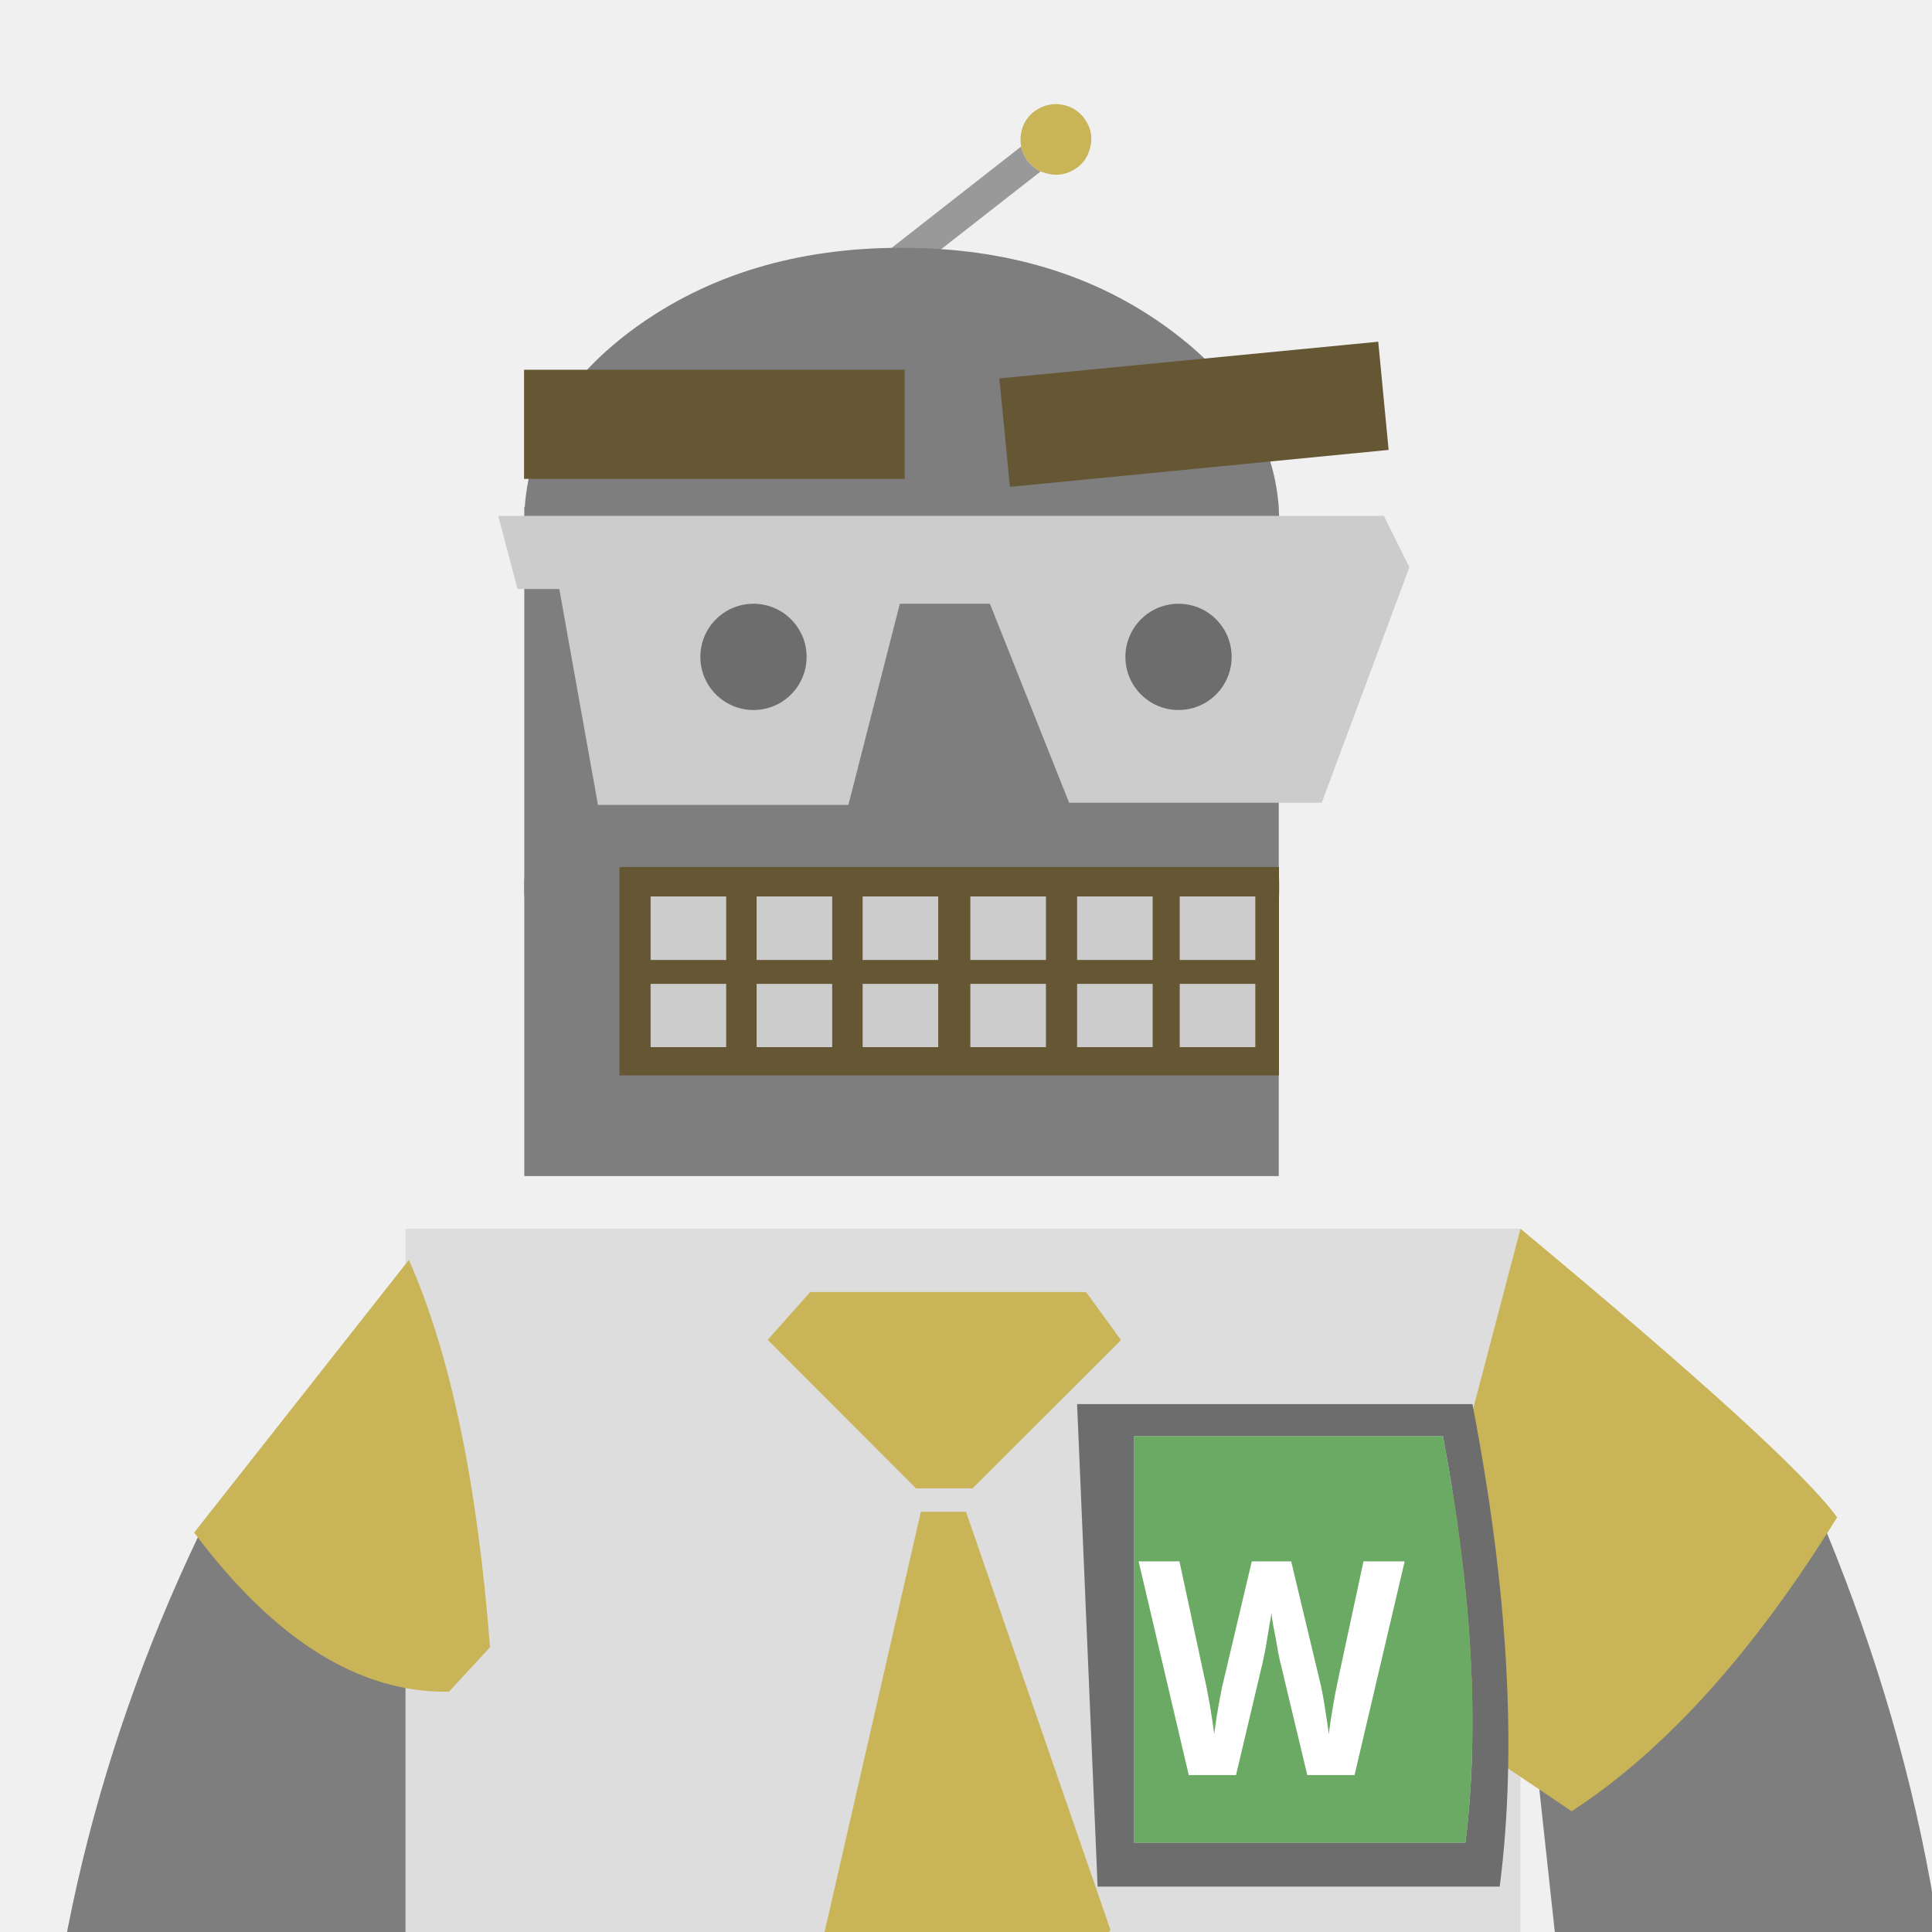
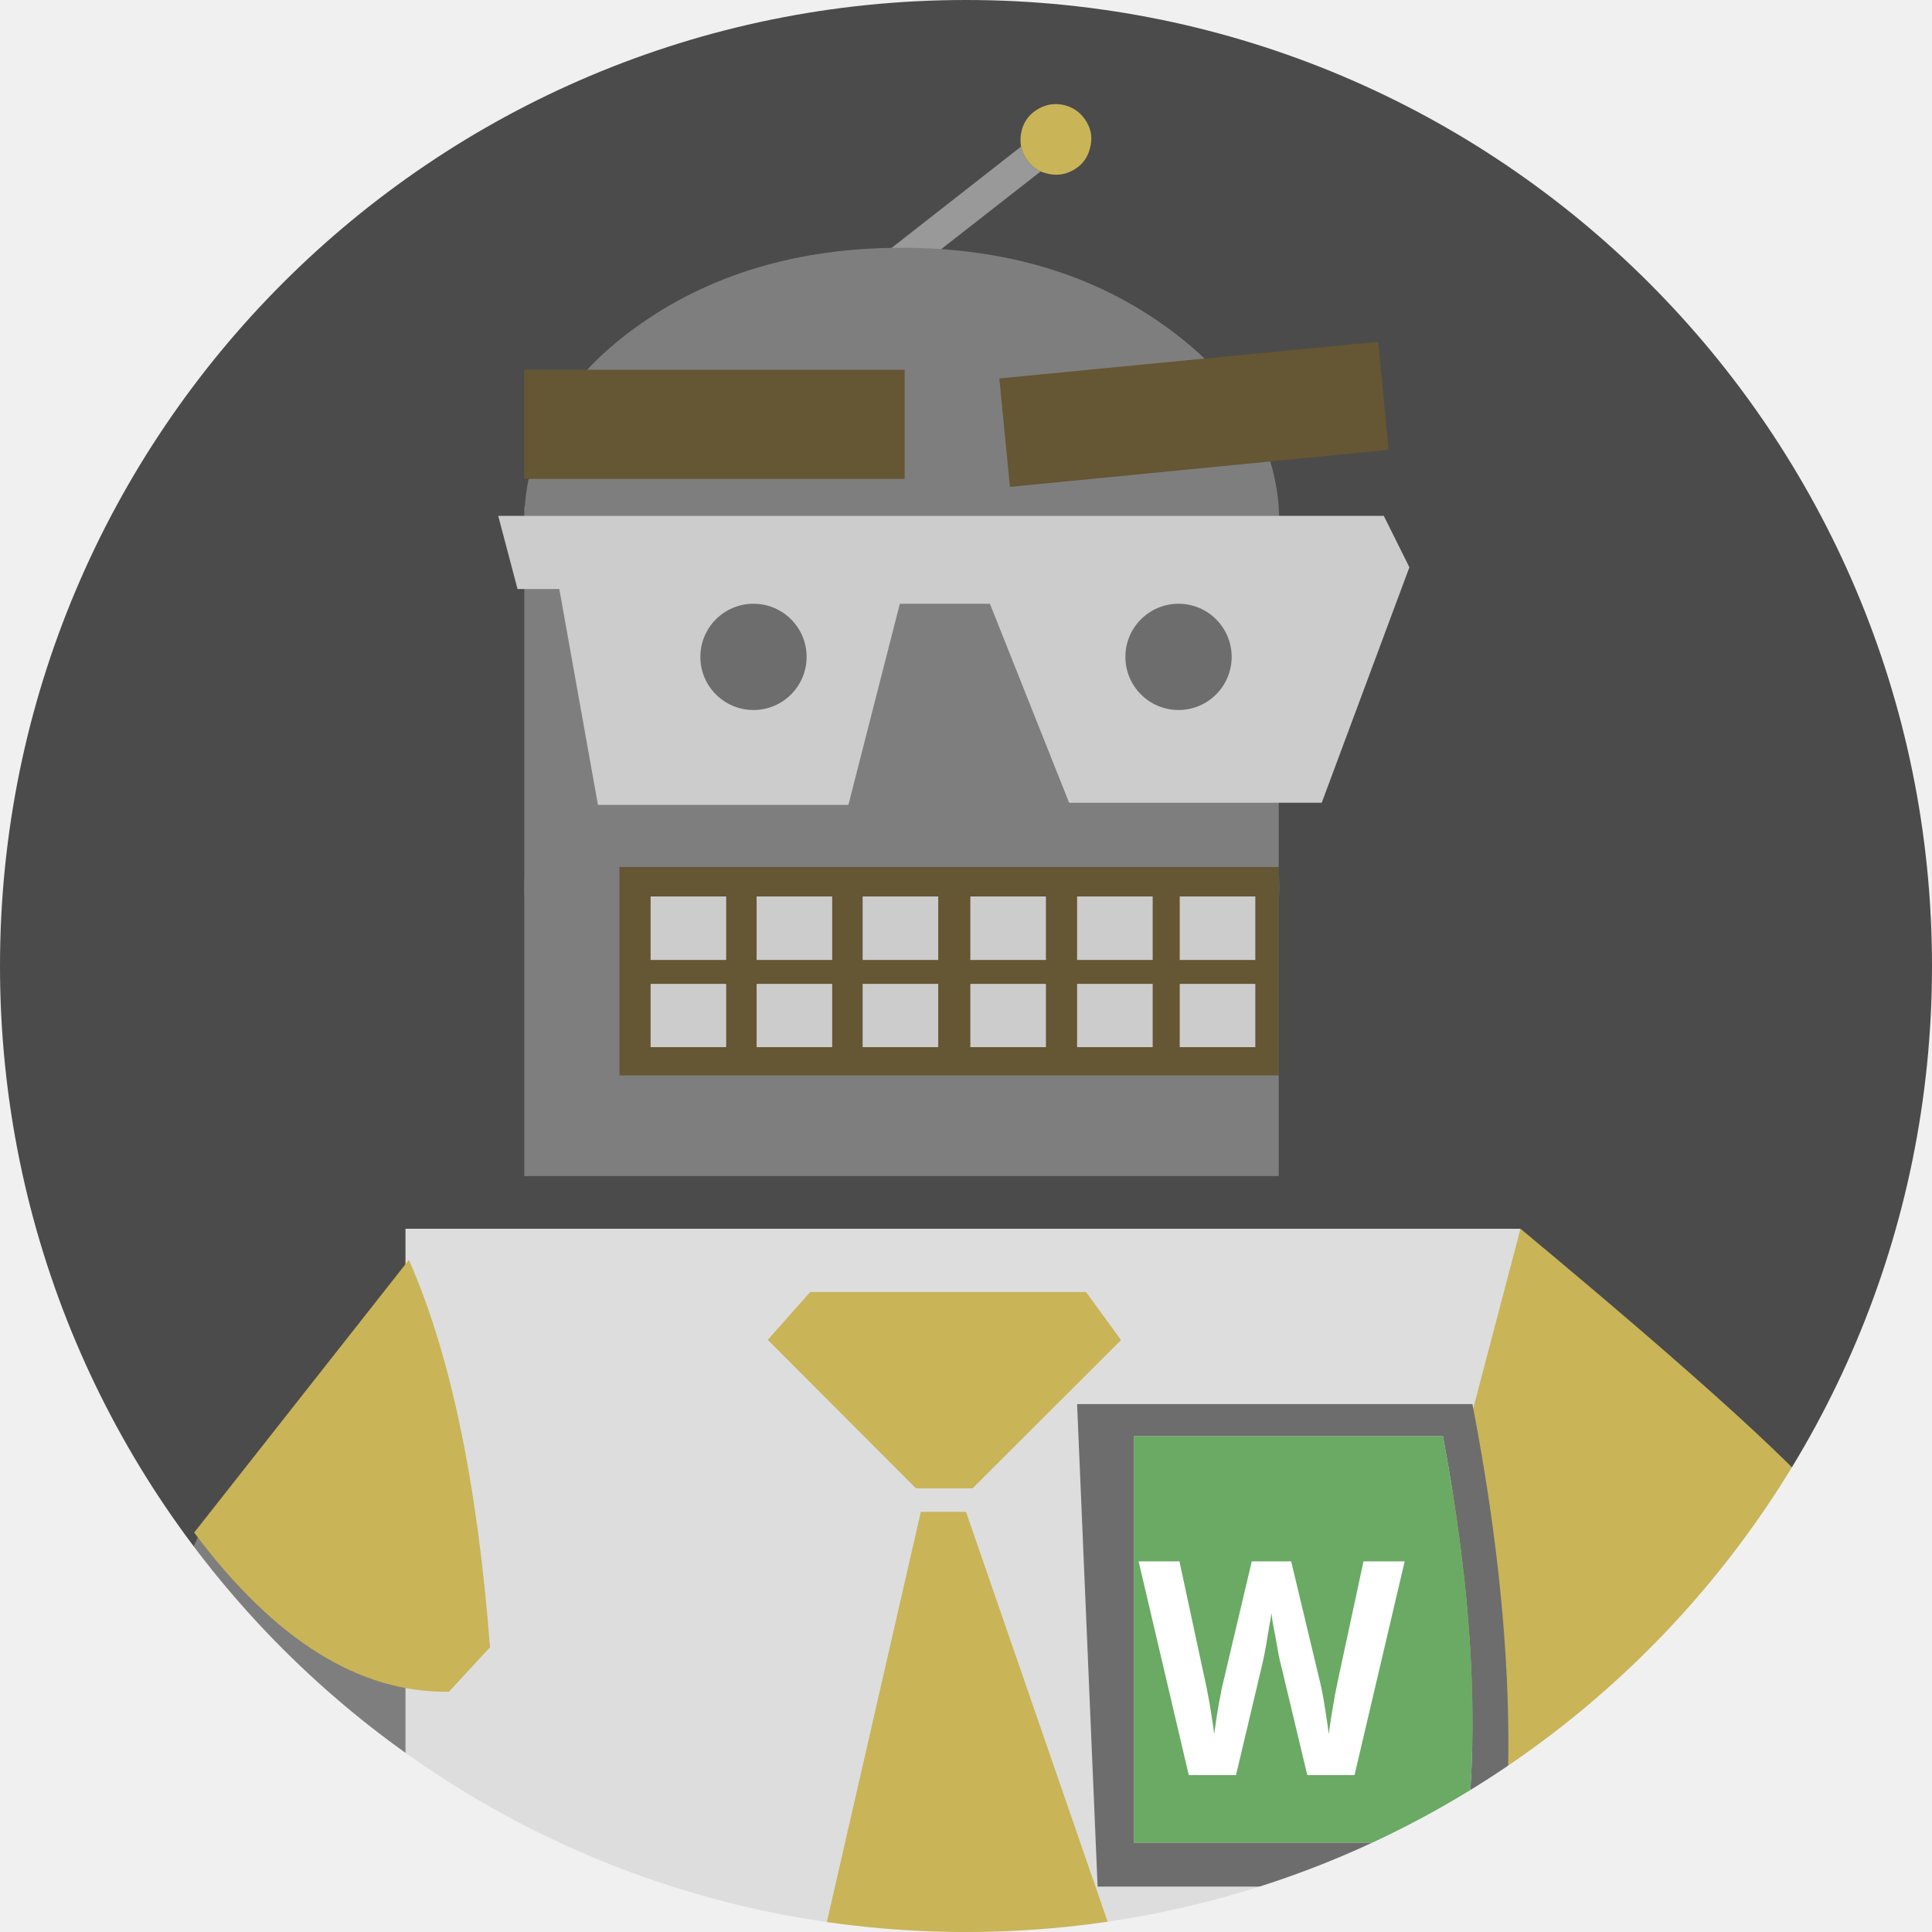
- <svg xmlns="http://www.w3.org/2000/svg" version="1.1" viewBox="240 60 400 400" style="background-image: radial-gradient(#4B4B4B, #2B2B27);">
-   <path fill="#7E7E7E" d=" M 247.75 520.8 L 316.95 534.5 332 385.6 283.45 373.15 Q 248.55 443.7 247.75 520.8 M 618.25 377.4 L 554.8 394.5 570.5 539.25 644.05 531.3 Q 649.8 454.35 618.25 377.4 Z" />
-   <path fill="#DDDDDD" d=" M 554.8 544.5 L 554.8 314.4 323.95 314.4 323.95 544.5 554.8 544.5 Z" />
-   <path fill="#C9B458" d=" M 332.95 410.25 L 341.45 401.05 Q 337.5 349.85 324.65 320.85 L 280.2 377.3 Q 305.15 410.7 332.95 410.25 M 620.35 374.15 Q 610.95 361.1 554.8 314.4 L 529.45 410.8 565.4 435 Q 594.35 416.15 620.35 374.15 Z" />
-   <path fill="#999999" d=" M 455.45 95.5 Q 453.45 94.55 452.25 92.5 451.65 91.45 451.4 90.35 L 417.6 116.8 421.6 121.95 455.45 95.5 Z" />
-   <path fill="#C9B458" d=" M 464.95 85.2 Q 463.4 82.6 460.5 81.8 457.55 81.05 454.95 82.55 452.35 84.05 451.55 86.9 451.1 88.65 451.4 90.35 451.65 91.45 452.25 92.5 453.45 94.55 455.45 95.5 456.05 95.75 456.7 95.9 459.6 96.7 462.25 95.2 464.9 93.7 465.65 90.75 466.5 87.8 464.95 85.2 Z" />
-   <path fill="#6D6D6D" d=" M 544.85 350.7 L 463 350.7 467.25 450.6 550.5 450.6 Q 555.95 408.2 544.85 350.7 M 474.8 357.35 L 538.75 357.35 Q 547.85 405.85 543.4 441.5 L 474.8 441.5 474.8 357.35 Z" />
-   <path fill="#6AAA64" d=" M 538.75 357.35 L 474.8 357.35 474.8 441.5 543.4 441.5 Q 547.85 405.85 538.75 357.35 Z" />
-   <g transform="matrix( 4.744781, 0, 0, 5.167542, 466.25,354.9) ">
-     <g transform="matrix( 1, 0, 0, 1, 2,2) ">
-       <text writing-mode="lr">
-         <tspan x="0" y="12.05" baseline-shift="0%" font-family="Verdana" font-weight="bold" font-size="12" fill="#FFFFFF" xml:space="preserve">W</tspan>
-       </text>
+ <svg xmlns="http://www.w3.org/2000/svg" version="1.1" viewBox="240 60 400 400">
+   <mask id="circle-mask">
+     <circle cx="440" cy="260" r="200" fill="white" />
+   </mask>
+   <style>
+ 
+ 
+ @keyframes look-animation {
+   0% {
+     transform: translate(0px,0px);
+   }
+   30% {
+     transform: translate(0px,0px);
+   }
+   34% {
+     transform: translate(-10px,6px);
+   }
+   39% {
+     transform: translate(-10px,6px);
+   }
+   40.5% {
+     transform: translate(0px,0px);
+   }
+   43% {
+     transform: translate(0px,0px);
+   }
+   44.5% {
+     transform: translate(-10px,6px);
+   }
+   53% {
+     transform: translate(-10px,6px);
+   }
+   57% {
+     transform: translate(1px,-4px);
+   }
+   62% {
+     transform: translate(1px,-4px);
+   }
+   65% {
+     transform: translate(0px,0px);
+   }
+   85% {
+     transform: translate(0px,0px);
+   }
+   90% {
+     transform: translate(0px,12px) scale(0.9,0.4);
+   }
+   97% {
+     transform: translate(0px,12px) scale(0.9,0.4);
+   }
+   98% {
+     transform: translate(0px,-4px) scale(1,0.9);
+   }
+   99% {
+     transform: translate(0px,2px) scale(1,1);
+   }
+   100% {
+     transform: translate(0px,0px);
+   }
+ }
+ #eye-left,#eye-right{
+     animation: look-animation 10s infinite
+ }
+ </style>
+   <g id="background" mask="url(#circle-mask)">
+     <rect x="240" y="60" width="400" height="400" fill="#4B4B4B" />
+     <path fill="#7E7E7E" d=" M 247.75 520.8 L 316.95 534.5 332 385.6 283.45 373.15 Q 248.55 443.7 247.75 520.8 M 618.25 377.4 L 554.8 394.5 570.5 539.25 644.05 531.3 Q 649.8 454.35 618.25 377.4 Z" />
+     <path fill="#DDDDDD" d=" M 554.8 544.5 L 554.8 314.4 323.95 314.4 323.95 544.5 554.8 544.5 Z" />
+     <path fill="#C9B458" d=" M 332.95 410.25 L 341.45 401.05 Q 337.5 349.85 324.65 320.85 L 280.2 377.3 Q 305.15 410.7 332.95 410.25 M 620.35 374.15 Q 610.95 361.1 554.8 314.4 L 529.45 410.8 565.4 435 Q 594.35 416.15 620.35 374.15 Z" />
+     <path fill="#999999" d=" M 455.45 95.5 Q 453.45 94.55 452.25 92.5 451.65 91.45 451.4 90.35 L 417.6 116.8 421.6 121.95 455.45 95.5 Z" />
+     <path fill="#C9B458" d=" M 464.95 85.2 Q 463.4 82.6 460.5 81.8 457.55 81.05 454.95 82.55 452.35 84.05 451.55 86.9 451.1 88.65 451.4 90.35 451.65 91.45 452.25 92.5 453.45 94.55 455.45 95.5 456.05 95.75 456.7 95.9 459.6 96.7 462.25 95.2 464.9 93.7 465.65 90.75 466.5 87.8 464.95 85.2 Z" />
+     <path fill="#6D6D6D" d=" M 544.85 350.7 L 463 350.7 467.25 450.6 550.5 450.6 Q 555.95 408.2 544.85 350.7 M 474.8 357.35 L 538.75 357.35 Q 547.85 405.85 543.4 441.5 L 474.8 441.5 474.8 357.35 Z" />
+     <path fill="#6AAA64" d=" M 538.75 357.35 L 474.8 357.35 474.8 441.5 543.4 441.5 Q 547.85 405.85 538.75 357.35 Z" />
+     <g transform="matrix( 4.744781, 0, 0, 5.167542, 466.25,354.9) ">
+       <g transform="matrix( 1, 0, 0, 1, 2,2) ">
+         <text writing-mode="lr">
+           <tspan x="0" y="12.05" baseline-shift="0%" font-family="Verdana" font-weight="bold" font-size="12" fill="#FFFFFF" xml:space="preserve">W</tspan>
+         </text>
+       </g>
    </g>
+     <path fill="#C9B458" d=" M 440 373 L 430.65 373 407.4 474.5 440.8 507.85 469.9 459.55 440 373 M 472.1 337.45 L 464.85 327.5 407.75 327.5 398.95 337.4 429.65 368.15 441.35 368.15 472.1 337.45 Z" />
+     <path fill="#7E7E7E" d=" M 504.85 168.5 Q 504.85 166.85 504.75 165.3 L 504.75 164.95 Q 503.1 143.5 481.9 128 459.1 111.3 426.65 111.3 394.25 111.3 371.3 128 350.2 143.5 348.65 164.95 L 348.55 164.95 348.55 166.25 Q 348.5 167.35 348.5 168.5 348.5 169.65 348.55 170.8 L 348.55 241.45 Q 348.5 242.5 348.5 243.7 348.5 244.85 348.55 245.95 L 348.55 303.5 504.75 303.5 504.75 246.9 Q 504.85 245.25 504.85 243.7 504.85 242.05 504.75 240.5 L 504.75 171.7 Q 504.85 170.1 504.85 168.5 Z" />
+     <path fill="#655634" d=" M 348.5 136.55 L 348.5 159.15 427.3 159.15 427.3 136.55 348.5 136.55 M 527.5 153.15 L 525.35 130.75 446.9 138.35 449.1 160.8 527.5 153.15 Z" />
+     <path fill="#CCCCCC" d=" M 531.8 177.45 L 526.5 166.8 343.15 166.8 347.15 181.95 355.8 181.95 363.8 226.65 415.65 226.65 426.3 185 444.95 185 461.35 226.2 513.65 226.2 531.8 177.45 Z" />
+     <path fill="#655634" d=" M 368.25 239.5 L 368.25 282.65 504.8 282.65 504.8 239.5 368.25 239.5 Z" />
+     <path fill="#CCCCCC" d=" M 374.7 276.8 L 390.35 276.8 390.35 263.7 374.7 263.7 374.7 276.8 M 390.35 245.6 L 374.7 245.6 374.7 258.75 390.35 258.75 390.35 245.6 M 456.55 245.6 L 440.9 245.6 440.9 258.75 456.55 258.75 456.55 245.6 M 412.3 258.75 L 412.3 245.6 396.65 245.6 396.65 258.75 412.3 258.75 M 484.25 245.6 L 484.25 258.75 499.9 258.75 499.9 245.6 484.25 245.6 M 463 276.8 L 478.65 276.8 478.65 263.7 463 263.7 463 276.8 M 484.25 263.7 L 484.25 276.8 499.9 276.8 499.9 263.7 484.25 263.7 M 440.9 263.7 L 440.9 276.8 456.55 276.8 456.55 263.7 440.9 263.7 M 434.25 276.8 L 434.25 263.7 418.6 263.7 418.6 276.8 434.25 276.8 M 412.3 276.8 L 412.3 263.7 396.65 263.7 396.65 276.8 412.3 276.8 M 434.25 245.6 L 418.6 245.6 418.6 258.75 434.25 258.75 434.25 245.6 M 478.65 245.6 L 463 245.6 463 258.75 478.65 258.75 478.65 245.6 Z" />
+     <circle id="eye-left" cx="396" cy="196" r="11" fill="#6D6D6D" style="transform-origin:396px 196px" />
+     <circle id="eye-right" cx="484" cy="196" r="11" fill="#6D6D6D" style="transform-origin:484px 196px" />
  </g>
-   <path fill="#C9B458" d=" M 440 373 L 430.65 373 407.4 474.5 440.8 507.85 469.9 459.55 440 373 M 472.1 337.45 L 464.85 327.5 407.75 327.5 398.95 337.4 429.65 368.15 441.35 368.15 472.1 337.45 Z" />
-   <path fill="#7E7E7E" d=" M 504.85 168.5 Q 504.85 166.85 504.75 165.3 L 504.75 164.95 Q 503.1 143.5 481.9 128 459.1 111.3 426.65 111.3 394.25 111.3 371.3 128 350.2 143.5 348.65 164.95 L 348.55 164.95 348.55 166.25 Q 348.5 167.35 348.5 168.5 348.5 169.65 348.55 170.8 L 348.55 241.45 Q 348.5 242.5 348.5 243.7 348.5 244.85 348.55 245.95 L 348.55 303.5 504.75 303.5 504.75 246.9 Q 504.85 245.25 504.85 243.7 504.85 242.05 504.75 240.5 L 504.75 171.7 Q 504.85 170.1 504.85 168.5 Z" />
-   <path fill="#655634" d=" M 348.5 136.55 L 348.5 159.15 427.3 159.15 427.3 136.55 348.5 136.55 M 527.5 153.15 L 525.35 130.75 446.9 138.35 449.1 160.8 527.5 153.15 Z" />
-   <path fill="#CCCCCC" d=" M 531.8 177.45 L 526.5 166.8 343.15 166.8 347.15 181.95 355.8 181.95 363.8 226.65 415.65 226.65 426.3 185 444.95 185 461.35 226.2 513.65 226.2 531.8 177.45 Z" />
-   <path fill="#655634" d=" M 368.25 239.5 L 368.25 282.65 504.8 282.65 504.8 239.5 368.25 239.5 Z" />
-   <path fill="#CCCCCC" d=" M 374.7 276.8 L 390.35 276.8 390.35 263.7 374.7 263.7 374.7 276.8 M 390.35 245.6 L 374.7 245.6 374.7 258.75 390.35 258.75 390.35 245.6 M 456.55 245.6 L 440.9 245.6 440.9 258.75 456.55 258.75 456.55 245.6 M 412.3 258.75 L 412.3 245.6 396.65 245.6 396.65 258.75 412.3 258.75 M 484.25 245.6 L 484.25 258.75 499.9 258.75 499.9 245.6 484.25 245.6 M 463 276.8 L 478.65 276.8 478.65 263.7 463 263.7 463 276.8 M 484.25 263.7 L 484.25 276.8 499.9 276.8 499.9 263.7 484.25 263.7 M 440.9 263.7 L 440.9 276.8 456.55 276.8 456.55 263.7 440.9 263.7 M 434.25 276.8 L 434.25 263.7 418.6 263.7 418.6 276.8 434.25 276.8 M 412.3 276.8 L 412.3 263.7 396.65 263.7 396.65 276.8 412.3 276.8 M 434.25 245.6 L 418.6 245.6 418.6 258.75 434.25 258.75 434.25 245.6 M 478.65 245.6 L 463 245.6 463 258.75 478.65 258.75 478.65 245.6 Z" />
-   <circle id="eye-left" cx="396" cy="196" r="11" fill="#6D6D6D" />
-   <circle id="eye-right" cx="484" cy="196" r="11" fill="#6D6D6D" />
</svg>
